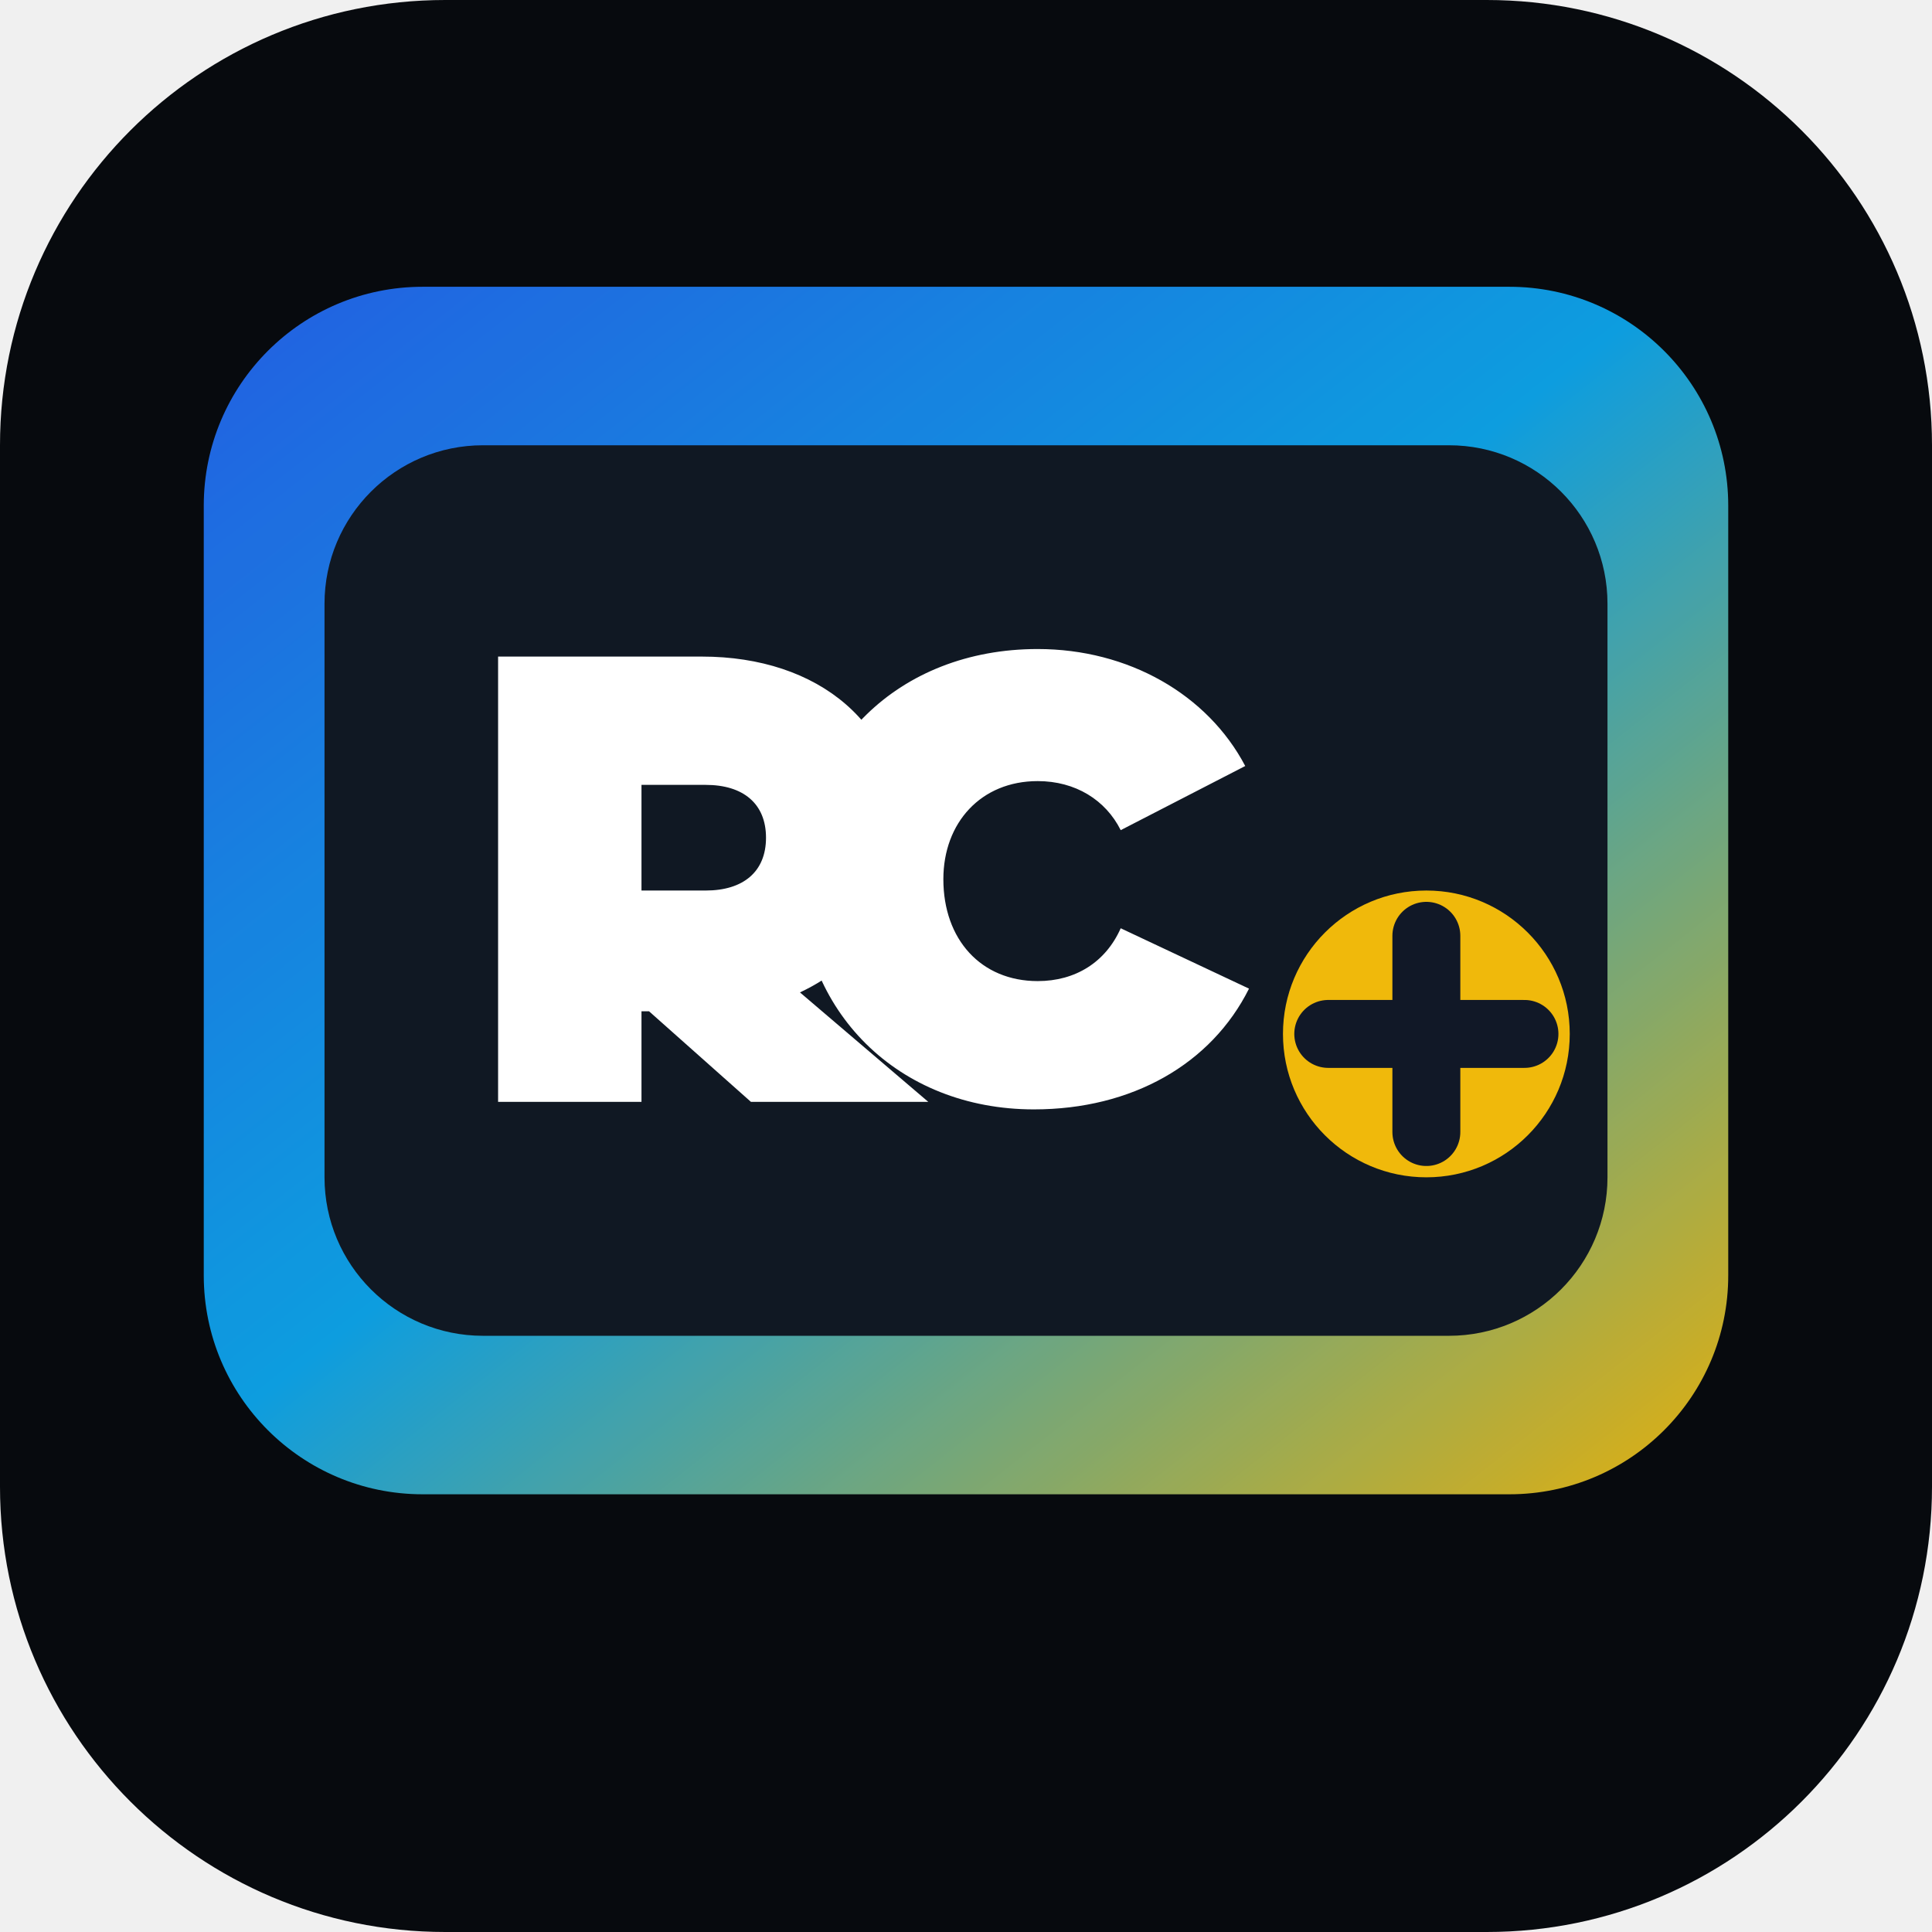
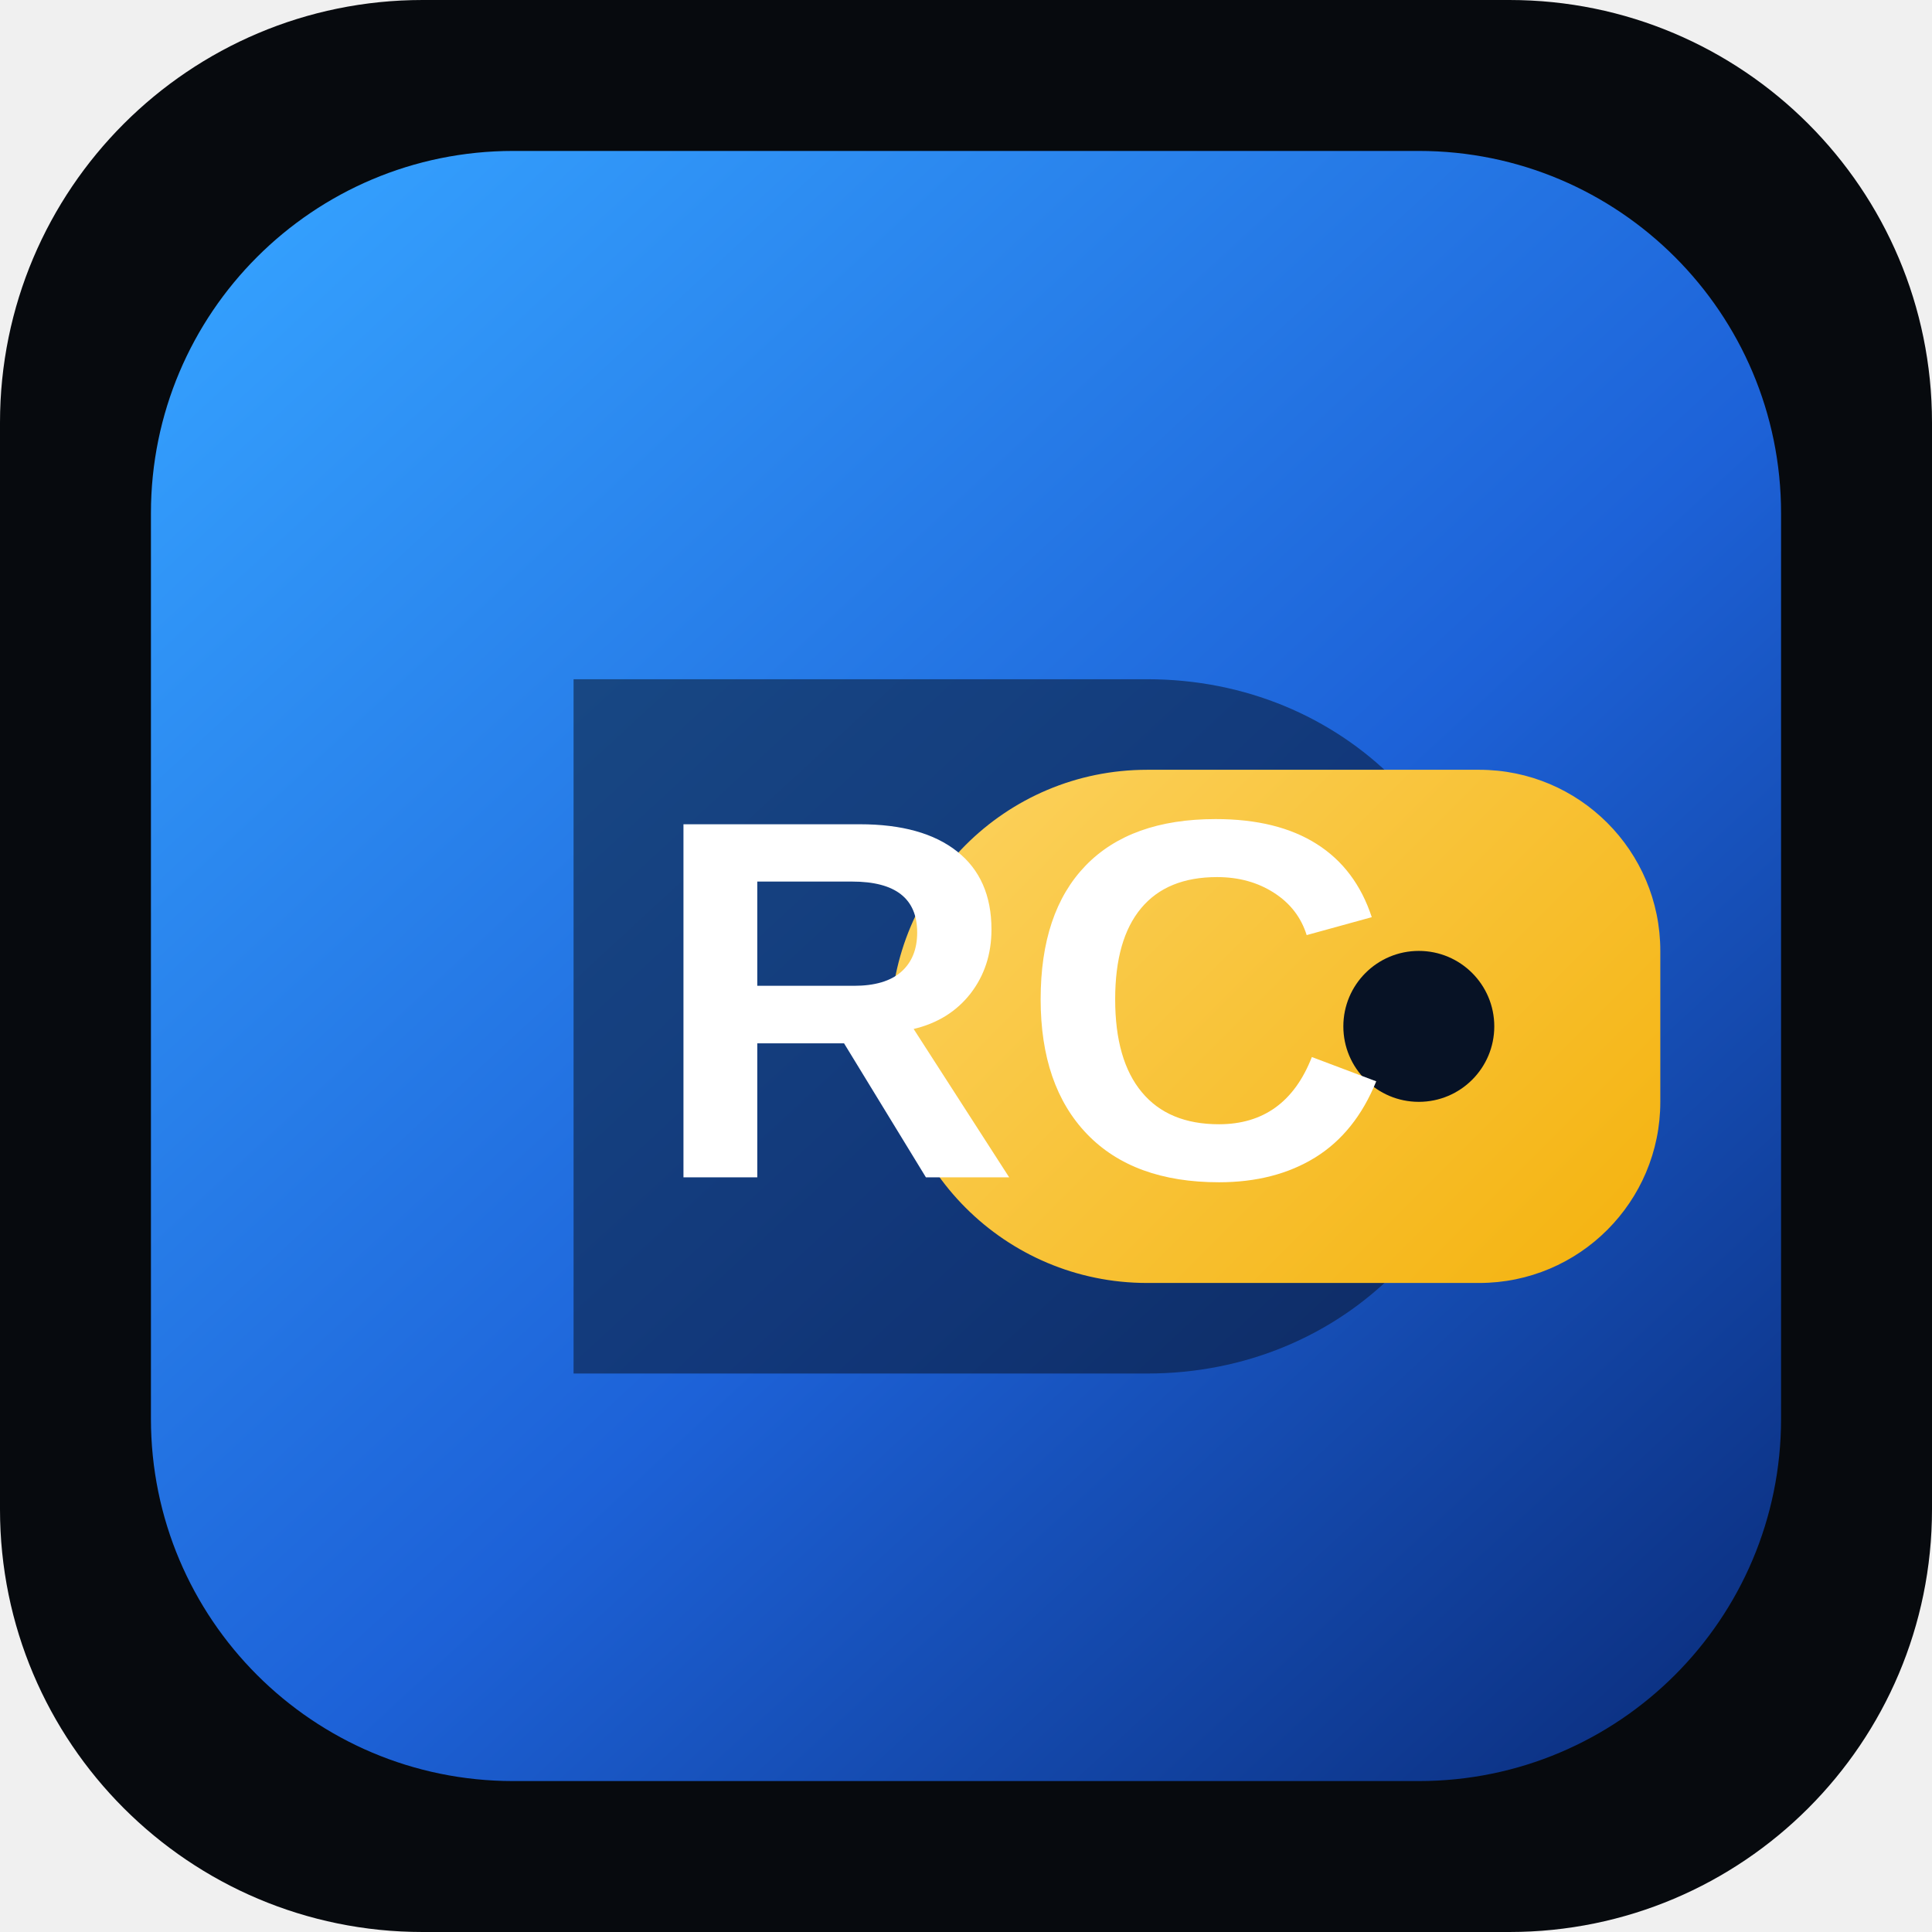
- <svg xmlns="http://www.w3.org/2000/svg" viewBox="0 0 512 512">
+ <svg xmlns="http://www.w3.org/2000/svg" viewBox="0 0 128 128" role="img" aria-labelledby="title desc">
  <defs>
-     <linearGradient id="g" x1="0" x2="1" y1="0" y2="1">
-       <stop stop-color="#2563eb" />
-       <stop offset="0.48" stop-color="#0ea5e9" />
-       <stop offset="1" stop-color="#f0b90b" />
+     <linearGradient id="bg" x1="16" y1="12" x2="112" y2="116" gradientUnits="userSpaceOnUse">
+       <stop stop-color="#35a2ff" />
+       <stop offset="0.56" stop-color="#1d62d8" />
+       <stop offset="1" stop-color="#0b2f7f" />
+     </linearGradient>
+     <linearGradient id="gold" x1="38" y1="38" x2="104" y2="104" gradientUnits="userSpaceOnUse">
+       <stop stop-color="#ffe082" />
+       <stop offset="1" stop-color="#f3ad00" />
    </linearGradient>
  </defs>
-   <rect width="512" height="512" rx="118" fill="#070a0e" />
-   <rect x="54" y="76" width="404" height="320" rx="58" fill="url(#g)" opacity="0.95" />
-   <rect x="86" y="118" width="340" height="236" rx="42" fill="#101823" />
-   <path d="M132 292V174h54c31 0 53 18 53 47 0 19-10 34-27 42l34 29h-47l-27-24h-2v24h-38Zm38-56h17c10 0 16-5 16-14s-6-14-16-14h-17v28Zm104 58c-36 0-62-26-62-61s26-61 63-61c24 0 45 12 55 31l-33 17c-4-8-12-13-22-13-15 0-25 11-25 26 0 16 10 27 25 27 10 0 18-5 22-14l34 16c-10 20-31 32-57 32Z" fill="#fff" />
-   <circle cx="378" cy="274" r="38" fill="#f0b90b" />
-   <path d="M378 248v52m-26-26h52" stroke="#111827" stroke-width="18" stroke-linecap="round" />
+   <rect width="128" height="128" rx="28" fill="#070a0e" />
+   <rect x="10" y="10" width="108" height="108" rx="24" fill="url(#bg)" />
+   <path d="M38 45h38c13 0 23 10 23 23s-10 23-23 23H38V45Z" fill="#071225" opacity="0.52" />
+   <path d="M76 51h22a12 12 0 0 1 12 12v10a12 12 0 0 1-12 12H76a17 17 0 0 1 0-34Z" fill="url(#gold)" />
+   <circle cx="94" cy="68" r="5" fill="#071225" />
+   <text x="43" y="78" fill="#fff" font-family="Arial, sans-serif" font-size="34" font-weight="800">RC</text>
</svg>
